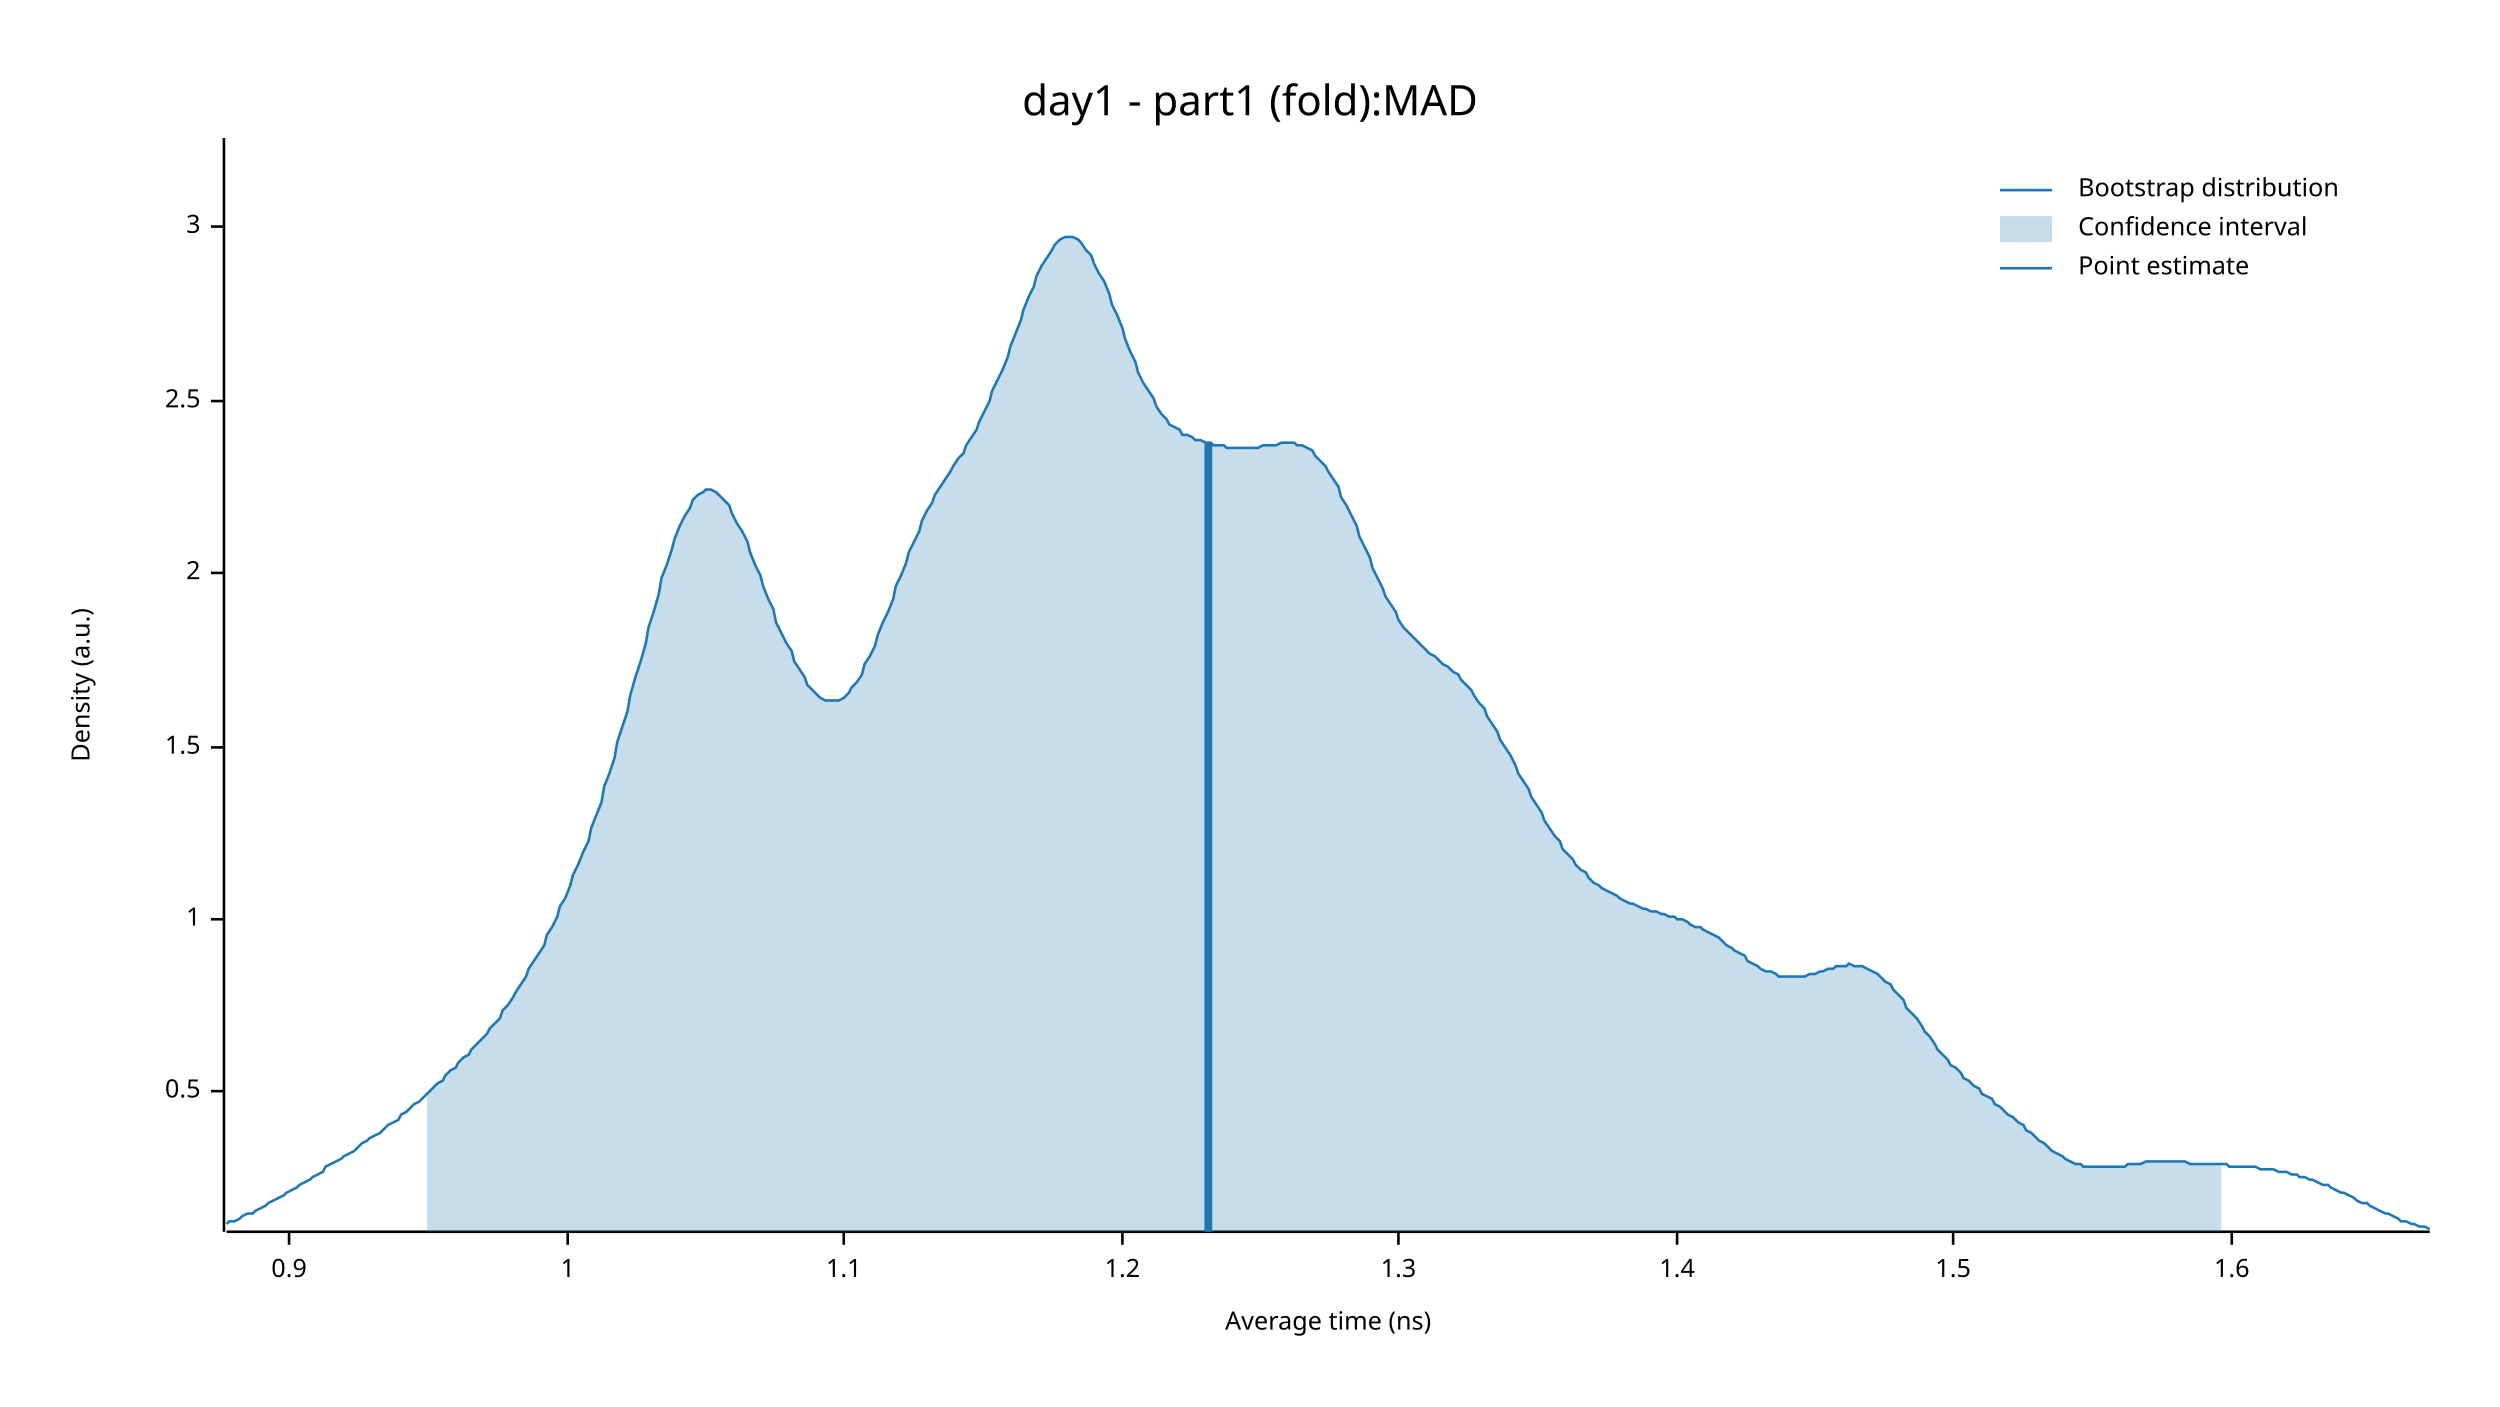
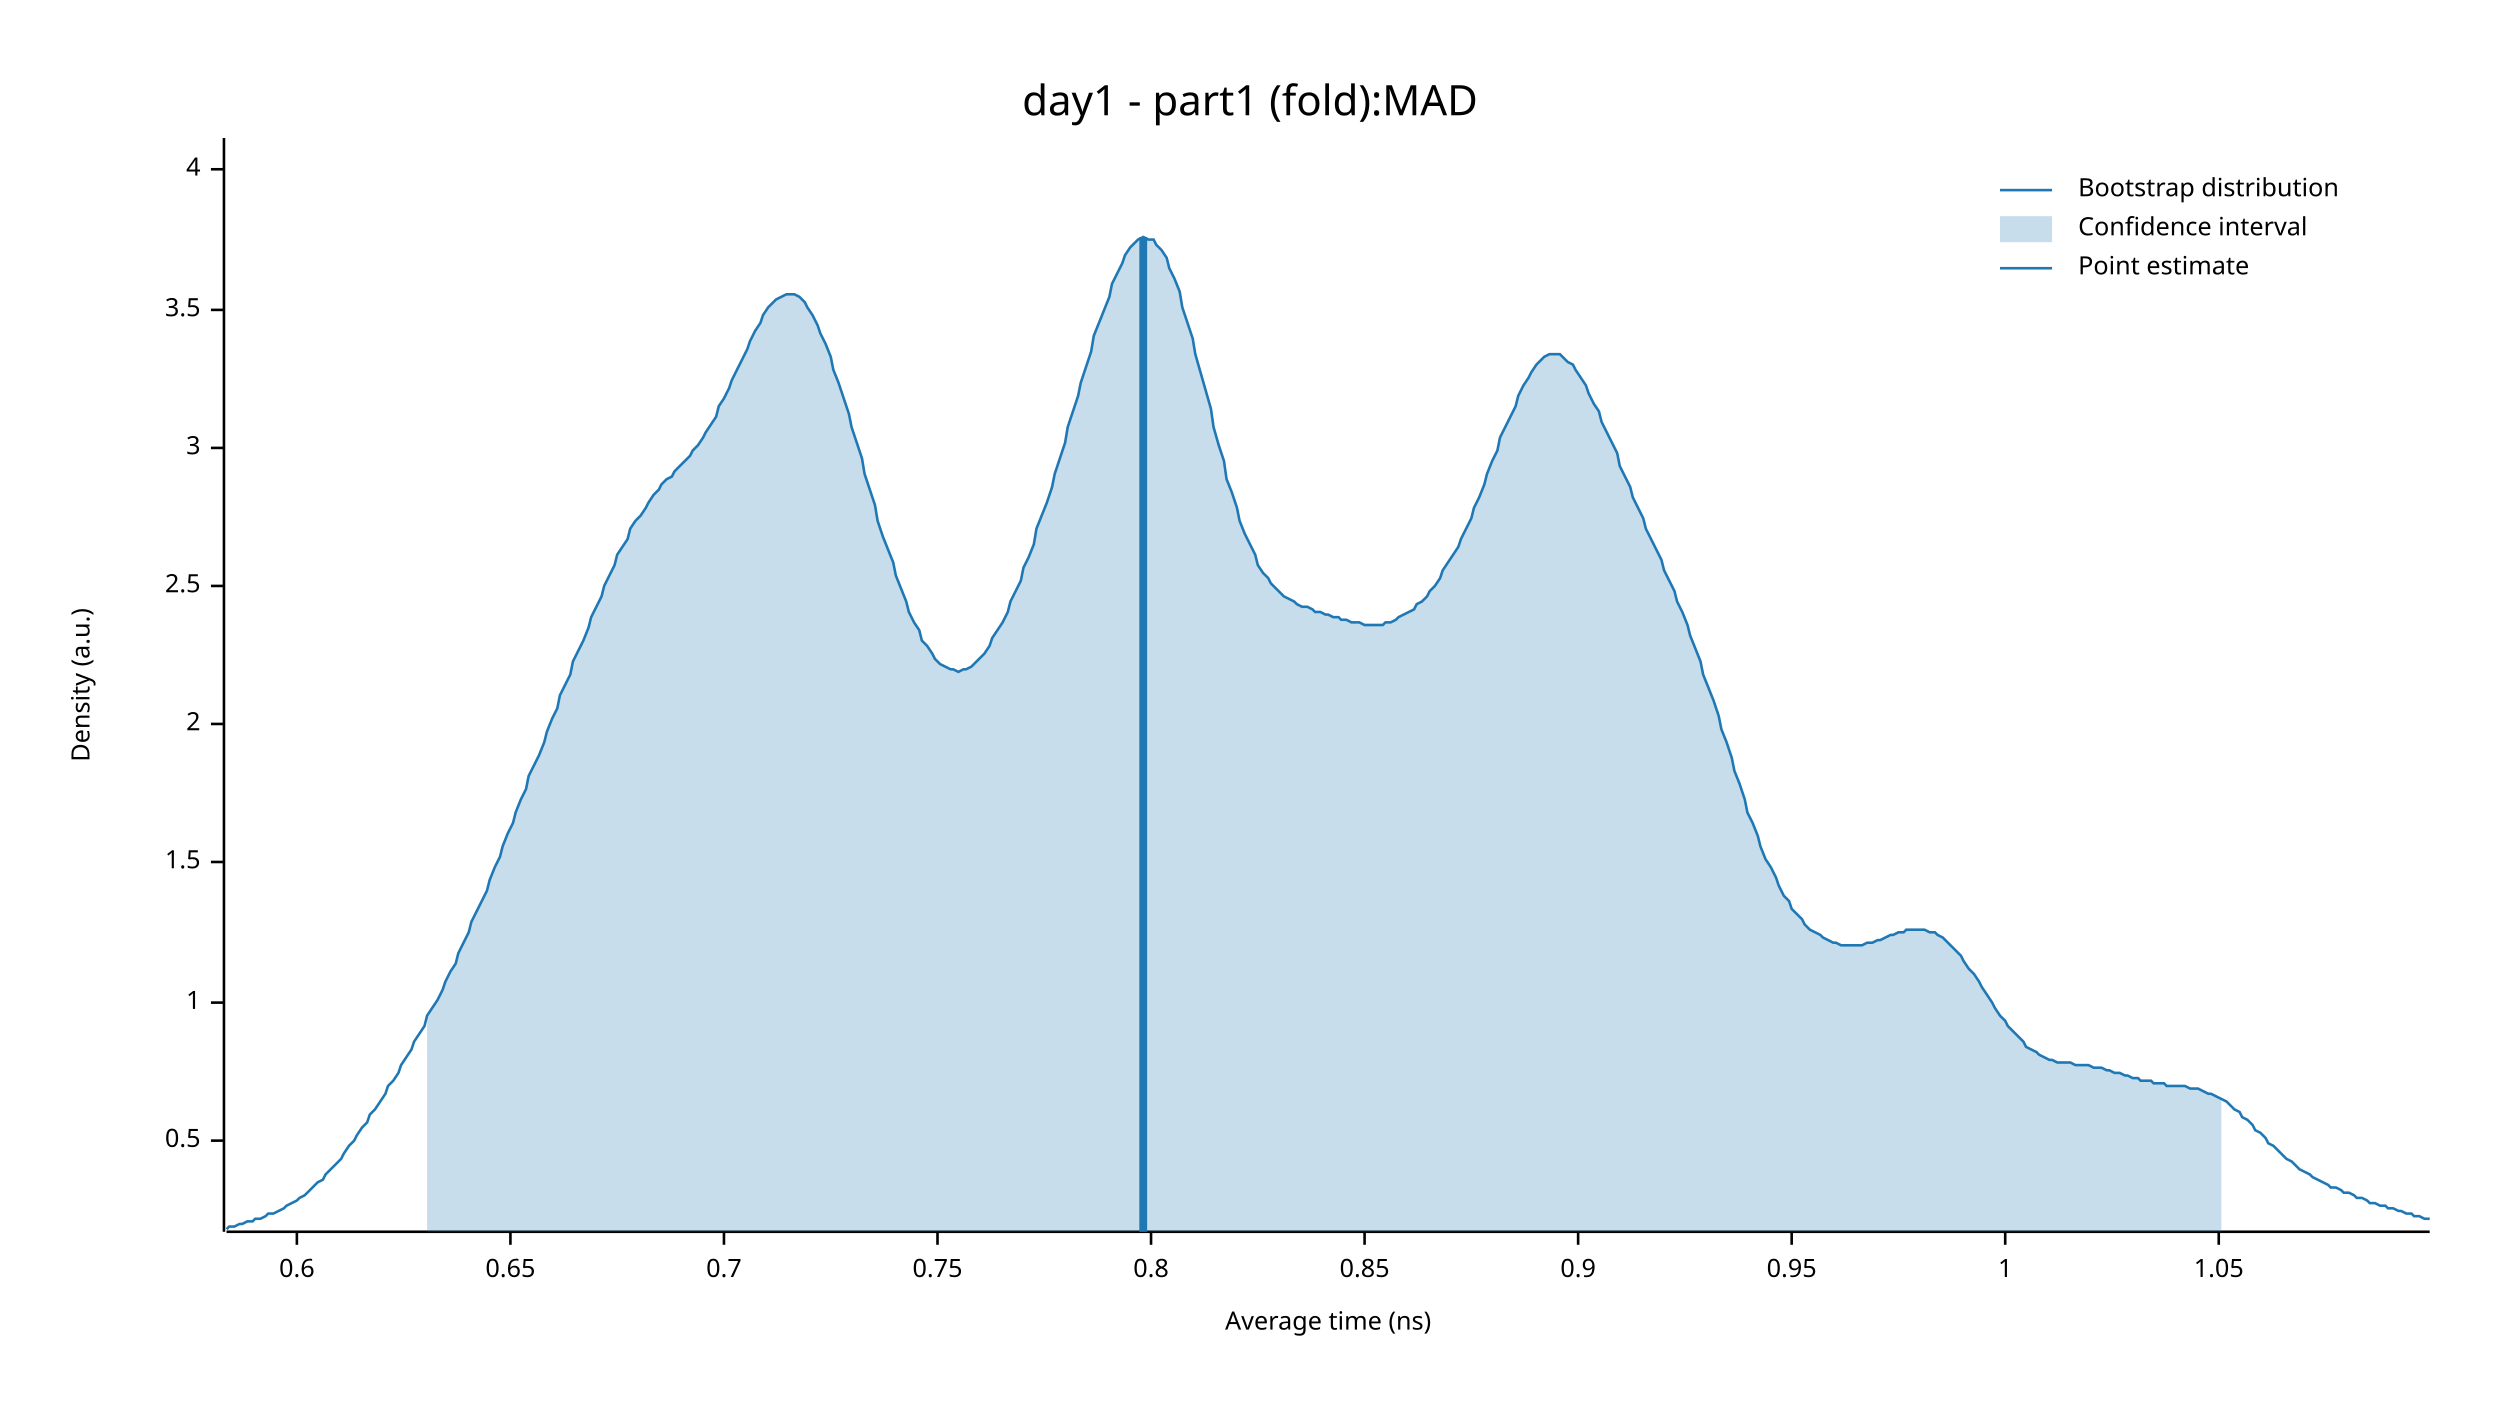
<svg xmlns="http://www.w3.org/2000/svg" width="960" height="540" viewBox="0 0 960 540">
  <text x="480" y="32" dy="0.76em" text-anchor="middle" font-family="sans-serif" font-size="16.129" opacity="1" fill="#000000">
day1 - part1 (fold):MAD
</text>
  <text x="27" y="263" dy="0.76em" text-anchor="middle" font-family="sans-serif" font-size="9.677" opacity="1" fill="#000000" transform="rotate(270, 27, 263)">
Density (a.u.)
</text>
  <text x="510" y="513" dy="-0.5ex" text-anchor="middle" font-family="sans-serif" font-size="9.677" opacity="1" fill="#000000">
Average time (ns)
</text>
  <polyline fill="none" opacity="1" stroke="#000000" stroke-width="1" points="86,53 86,473 " />
-   <text x="77" y="419" dy="0.5ex" text-anchor="end" font-family="sans-serif" font-size="9.677" opacity="1" fill="#000000">
+   <text x="77" y="438" dy="0.5ex" text-anchor="end" font-family="sans-serif" font-size="9.677" opacity="1" fill="#000000">
0.5
</text>
-   <polyline fill="none" opacity="1" stroke="#000000" stroke-width="1" points="81,419 86,419 " />
-   <text x="77" y="353" dy="0.5ex" text-anchor="end" font-family="sans-serif" font-size="9.677" opacity="1" fill="#000000">
+   <polyline fill="none" opacity="1" stroke="#000000" stroke-width="1" points="81,438 86,438 " />
+   <text x="77" y="385" dy="0.5ex" text-anchor="end" font-family="sans-serif" font-size="9.677" opacity="1" fill="#000000">
1
</text>
-   <polyline fill="none" opacity="1" stroke="#000000" stroke-width="1" points="81,353 86,353 " />
-   <text x="77" y="287" dy="0.5ex" text-anchor="end" font-family="sans-serif" font-size="9.677" opacity="1" fill="#000000">
+   <polyline fill="none" opacity="1" stroke="#000000" stroke-width="1" points="81,385 86,385 " />
+   <text x="77" y="331" dy="0.5ex" text-anchor="end" font-family="sans-serif" font-size="9.677" opacity="1" fill="#000000">
1.5
</text>
-   <polyline fill="none" opacity="1" stroke="#000000" stroke-width="1" points="81,287 86,287 " />
-   <text x="77" y="220" dy="0.5ex" text-anchor="end" font-family="sans-serif" font-size="9.677" opacity="1" fill="#000000">
+   <polyline fill="none" opacity="1" stroke="#000000" stroke-width="1" points="81,331 86,331 " />
+   <text x="77" y="278" dy="0.5ex" text-anchor="end" font-family="sans-serif" font-size="9.677" opacity="1" fill="#000000">
2
</text>
-   <polyline fill="none" opacity="1" stroke="#000000" stroke-width="1" points="81,220 86,220 " />
-   <text x="77" y="154" dy="0.5ex" text-anchor="end" font-family="sans-serif" font-size="9.677" opacity="1" fill="#000000">
+   <polyline fill="none" opacity="1" stroke="#000000" stroke-width="1" points="81,278 86,278 " />
+   <text x="77" y="225" dy="0.5ex" text-anchor="end" font-family="sans-serif" font-size="9.677" opacity="1" fill="#000000">
2.5
</text>
-   <polyline fill="none" opacity="1" stroke="#000000" stroke-width="1" points="81,154 86,154 " />
-   <text x="77" y="87" dy="0.5ex" text-anchor="end" font-family="sans-serif" font-size="9.677" opacity="1" fill="#000000">
+   <polyline fill="none" opacity="1" stroke="#000000" stroke-width="1" points="81,225 86,225 " />
+   <text x="77" y="172" dy="0.5ex" text-anchor="end" font-family="sans-serif" font-size="9.677" opacity="1" fill="#000000">
3
</text>
-   <polyline fill="none" opacity="1" stroke="#000000" stroke-width="1" points="81,87 86,87 " />
+   <polyline fill="none" opacity="1" stroke="#000000" stroke-width="1" points="81,172 86,172 " />
+   <text x="77" y="119" dy="0.5ex" text-anchor="end" font-family="sans-serif" font-size="9.677" opacity="1" fill="#000000">
+ 3.5
+ </text>
+   <polyline fill="none" opacity="1" stroke="#000000" stroke-width="1" points="81,119 86,119 " />
+   <text x="77" y="65" dy="0.5ex" text-anchor="end" font-family="sans-serif" font-size="9.677" opacity="1" fill="#000000">
+ 4
+ </text>
+   <polyline fill="none" opacity="1" stroke="#000000" stroke-width="1" points="81,65 86,65 " />
  <polyline fill="none" opacity="1" stroke="#000000" stroke-width="1" points="87,473 933,473 " />
-   <text x="111" y="483" dy="0.76em" text-anchor="middle" font-family="sans-serif" font-size="9.677" opacity="1" fill="#000000">
+   <text x="114" y="483" dy="0.76em" text-anchor="middle" font-family="sans-serif" font-size="9.677" opacity="1" fill="#000000">
+ 0.6
+ </text>
+   <polyline fill="none" opacity="1" stroke="#000000" stroke-width="1" points="114,473 114,478 " />
+   <text x="196" y="483" dy="0.76em" text-anchor="middle" font-family="sans-serif" font-size="9.677" opacity="1" fill="#000000">
+ 0.65
+ </text>
+   <polyline fill="none" opacity="1" stroke="#000000" stroke-width="1" points="196,473 196,478 " />
+   <text x="278" y="483" dy="0.76em" text-anchor="middle" font-family="sans-serif" font-size="9.677" opacity="1" fill="#000000">
+ 0.7
+ </text>
+   <polyline fill="none" opacity="1" stroke="#000000" stroke-width="1" points="278,473 278,478 " />
+   <text x="360" y="483" dy="0.76em" text-anchor="middle" font-family="sans-serif" font-size="9.677" opacity="1" fill="#000000">
+ 0.75
+ </text>
+   <polyline fill="none" opacity="1" stroke="#000000" stroke-width="1" points="360,473 360,478 " />
+   <text x="442" y="483" dy="0.76em" text-anchor="middle" font-family="sans-serif" font-size="9.677" opacity="1" fill="#000000">
+ 0.8
+ </text>
+   <polyline fill="none" opacity="1" stroke="#000000" stroke-width="1" points="442,473 442,478 " />
+   <text x="524" y="483" dy="0.76em" text-anchor="middle" font-family="sans-serif" font-size="9.677" opacity="1" fill="#000000">
+ 0.85
+ </text>
+   <polyline fill="none" opacity="1" stroke="#000000" stroke-width="1" points="524,473 524,478 " />
+   <text x="606" y="483" dy="0.76em" text-anchor="middle" font-family="sans-serif" font-size="9.677" opacity="1" fill="#000000">
0.9
</text>
-   <polyline fill="none" opacity="1" stroke="#000000" stroke-width="1" points="111,473 111,478 " />
-   <text x="218" y="483" dy="0.76em" text-anchor="middle" font-family="sans-serif" font-size="9.677" opacity="1" fill="#000000">
+   <polyline fill="none" opacity="1" stroke="#000000" stroke-width="1" points="606,473 606,478 " />
+   <text x="688" y="483" dy="0.76em" text-anchor="middle" font-family="sans-serif" font-size="9.677" opacity="1" fill="#000000">
+ 0.95
+ </text>
+   <polyline fill="none" opacity="1" stroke="#000000" stroke-width="1" points="688,473 688,478 " />
+   <text x="770" y="483" dy="0.76em" text-anchor="middle" font-family="sans-serif" font-size="9.677" opacity="1" fill="#000000">
1
</text>
-   <polyline fill="none" opacity="1" stroke="#000000" stroke-width="1" points="218,473 218,478 " />
-   <text x="324" y="483" dy="0.76em" text-anchor="middle" font-family="sans-serif" font-size="9.677" opacity="1" fill="#000000">
- 1.1
+   <polyline fill="none" opacity="1" stroke="#000000" stroke-width="1" points="770,473 770,478 " />
+   <text x="852" y="483" dy="0.76em" text-anchor="middle" font-family="sans-serif" font-size="9.677" opacity="1" fill="#000000">
+ 1.05
</text>
-   <polyline fill="none" opacity="1" stroke="#000000" stroke-width="1" points="324,473 324,478 " />
-   <text x="431" y="483" dy="0.76em" text-anchor="middle" font-family="sans-serif" font-size="9.677" opacity="1" fill="#000000">
- 1.2
- </text>
-   <polyline fill="none" opacity="1" stroke="#000000" stroke-width="1" points="431,473 431,478 " />
-   <text x="537" y="483" dy="0.76em" text-anchor="middle" font-family="sans-serif" font-size="9.677" opacity="1" fill="#000000">
- 1.3
- </text>
-   <polyline fill="none" opacity="1" stroke="#000000" stroke-width="1" points="537,473 537,478 " />
-   <text x="644" y="483" dy="0.76em" text-anchor="middle" font-family="sans-serif" font-size="9.677" opacity="1" fill="#000000">
- 1.4
- </text>
-   <polyline fill="none" opacity="1" stroke="#000000" stroke-width="1" points="644,473 644,478 " />
-   <text x="750" y="483" dy="0.76em" text-anchor="middle" font-family="sans-serif" font-size="9.677" opacity="1" fill="#000000">
- 1.5
- </text>
-   <polyline fill="none" opacity="1" stroke="#000000" stroke-width="1" points="750,473 750,478 " />
-   <text x="857" y="483" dy="0.76em" text-anchor="middle" font-family="sans-serif" font-size="9.677" opacity="1" fill="#000000">
- 1.6
- </text>
-   <polyline fill="none" opacity="1" stroke="#000000" stroke-width="1" points="857,473 857,478 " />
-   <polyline fill="none" opacity="1" stroke="#1F78B4" stroke-width="1" points="87,470 88,469 90,469 92,468 93,467 95,466 97,466 98,465 100,464 102,463 103,462 105,461 107,460 109,459 110,458 112,457 114,456 115,455 117,454 119,453 120,452 122,451 124,450 125,448 127,447 129,446 131,445 132,444 134,443 136,442 137,441 139,439 141,438 142,437 144,436 146,435 148,433 149,432 151,431 153,430 154,428 156,427 158,425 159,424 161,423 163,421 164,420 166,418 168,416 170,415 171,413 173,411 175,410 176,408 178,406 180,405 181,403 183,401 185,399 187,397 188,395 190,393 192,391 193,388 195,386 197,383 198,381 200,378 202,375 203,372 205,369 207,366 209,363 210,359 212,356 214,352 215,348 217,345 219,340 220,336 222,332 224,327 226,323 227,318 229,313 231,308 232,302 234,297 236,291 237,285 239,279 241,273 242,267 244,260 246,254 248,247 249,241 251,235 253,228 254,222 256,217 258,211 259,207 261,202 263,198 265,195 266,192 268,190 270,189 271,188 273,188 275,189 276,190 278,192 280,194 281,197 283,201 285,204 287,208 288,212 290,217 292,221 293,225 295,230 297,234 298,239 300,243 302,247 304,250 305,254 307,257 309,260 310,263 312,265 314,267 315,268 317,269 319,269 320,269 322,269 324,268 326,266 327,264 329,262 331,259 332,255 334,252 336,248 337,244 339,239 341,235 343,230 344,225 346,221 348,216 349,212 351,208 353,204 354,200 356,196 358,193 359,190 361,187 363,184 365,181 366,179 368,176 370,174 371,171 373,168 375,165 376,162 378,158 380,154 381,150 383,146 385,142 387,137 388,133 390,128 392,123 393,119 395,114 397,110 398,106 400,102 402,99 404,96 405,94 407,92 409,91 410,91 412,91 414,92 415,93 417,96 419,98 420,101 422,105 424,108 426,113 427,117 429,121 431,126 432,130 434,135 436,139 437,143 439,147 441,150 443,153 444,156 446,159 448,161 449,163 451,164 453,165 454,167 456,167 458,168 459,169 461,169 463,170 465,170 466,171 468,171 470,171 471,172 473,172 475,172 476,172 478,172 480,172 482,172 483,172 485,171 487,171 488,171 490,171 492,170 493,170 495,170 497,170 498,171 500,171 502,172 504,173 505,175 507,177 509,179 510,181 512,184 514,187 515,191 517,194 519,198 521,202 522,206 524,210 526,214 527,218 529,222 531,226 532,229 534,232 536,235 537,238 539,241 541,243 543,245 544,246 546,248 548,250 549,251 551,252 553,254 554,255 556,256 558,258 560,259 561,261 563,263 565,265 566,267 568,270 570,272 571,275 573,278 575,281 576,284 578,287 580,290 582,294 583,297 585,300 587,303 588,306 590,309 592,312 593,315 595,318 597,321 599,323 600,326 602,328 604,330 605,332 607,334 609,335 610,337 612,339 614,340 615,341 617,342 619,343 621,344 622,345 624,346 626,347 627,347 629,348 631,349 632,349 634,350 636,350 638,351 639,351 641,352 643,352 644,353 646,353 648,354 649,355 651,356 653,356 654,357 656,358 658,359 660,360 661,361 663,363 665,364 666,365 668,366 670,367 671,369 673,370 675,371 676,372 678,373 680,373 682,374 683,375 685,375 687,375 688,375 690,375 692,375 693,375 695,374 697,374 699,373 700,373 702,372 704,372 705,371 707,371 709,371 710,370 712,371 714,371 715,371 717,372 719,373 721,374 722,375 724,377 726,378 727,380 729,382 731,384 732,387 734,389 736,391 738,394 739,396 741,398 743,401 744,403 746,405 748,407 749,409 751,410 753,412 754,414 756,415 758,417 760,418 761,420 763,421 765,422 766,424 768,425 770,427 771,428 773,429 775,431 777,432 778,434 780,435 782,437 783,438 785,439 787,441 788,442 790,443 792,444 793,445 795,446 797,447 799,447 800,448 802,448 804,448 805,448 807,448 809,448 810,448 812,448 814,448 816,448 817,447 819,447 821,447 822,447 824,446 826,446 827,446 829,446 831,446 832,446 834,446 836,446 838,446 839,446 841,447 843,447 844,447 846,447 848,447 849,447 851,447 853,447 855,447 856,448 858,448 860,448 861,448 863,448 865,448 866,448 868,449 870,449 871,449 873,449 875,450 877,450 878,450 880,451 882,451 883,452 885,452 887,453 888,453 890,454 892,455 894,455 895,456 897,457 899,458 900,458 902,459 904,460 905,461 907,462 909,462 910,463 912,464 914,465 916,466 917,466 919,467 921,468 922,469 924,469 926,470 927,470 929,471 931,471 933,472 " />
-   <polygon opacity="0.25" fill="#1F78B4" points="164,420 166,418 168,416 170,415 171,413 173,411 175,410 176,408 178,406 180,405 181,403 183,401 185,399 187,397 188,395 190,393 192,391 193,388 195,386 197,383 198,381 200,378 202,375 203,372 205,369 207,366 209,363 210,359 212,356 214,352 215,348 217,345 219,340 220,336 222,332 224,327 226,323 227,318 229,313 231,308 232,302 234,297 236,291 237,285 239,279 241,273 242,267 244,260 246,254 248,247 249,241 251,235 253,228 254,222 256,217 258,211 259,207 261,202 263,198 265,195 266,192 268,190 270,189 271,188 273,188 275,189 276,190 278,192 280,194 281,197 283,201 285,204 287,208 288,212 290,217 292,221 293,225 295,230 297,234 298,239 300,243 302,247 304,250 305,254 307,257 309,260 310,263 312,265 314,267 315,268 317,269 319,269 320,269 322,269 324,268 326,266 327,264 329,262 331,259 332,255 334,252 336,248 337,244 339,239 341,235 343,230 344,225 346,221 348,216 349,212 351,208 353,204 354,200 356,196 358,193 359,190 361,187 363,184 365,181 366,179 368,176 370,174 371,171 373,168 375,165 376,162 378,158 380,154 381,150 383,146 385,142 387,137 388,133 390,128 392,123 393,119 395,114 397,110 398,106 400,102 402,99 404,96 405,94 407,92 409,91 410,91 412,91 414,92 415,93 417,96 419,98 420,101 422,105 424,108 426,113 427,117 429,121 431,126 432,130 434,135 436,139 437,143 439,147 441,150 443,153 444,156 446,159 448,161 449,163 451,164 453,165 454,167 456,167 458,168 459,169 461,169 463,170 465,170 466,171 468,171 470,171 471,172 473,172 475,172 476,172 478,172 480,172 482,172 483,172 485,171 487,171 488,171 490,171 492,170 493,170 495,170 497,170 498,171 500,171 502,172 504,173 505,175 507,177 509,179 510,181 512,184 514,187 515,191 517,194 519,198 521,202 522,206 524,210 526,214 527,218 529,222 531,226 532,229 534,232 536,235 537,238 539,241 541,243 543,245 544,246 546,248 548,250 549,251 551,252 553,254 554,255 556,256 558,258 560,259 561,261 563,263 565,265 566,267 568,270 570,272 571,275 573,278 575,281 576,284 578,287 580,290 582,294 583,297 585,300 587,303 588,306 590,309 592,312 593,315 595,318 597,321 599,323 600,326 602,328 604,330 605,332 607,334 609,335 610,337 612,339 614,340 615,341 617,342 619,343 621,344 622,345 624,346 626,347 627,347 629,348 631,349 632,349 634,350 636,350 638,351 639,351 641,352 643,352 644,353 646,353 648,354 649,355 651,356 653,356 654,357 656,358 658,359 660,360 661,361 663,363 665,364 666,365 668,366 670,367 671,369 673,370 675,371 676,372 678,373 680,373 682,374 683,375 685,375 687,375 688,375 690,375 692,375 693,375 695,374 697,374 699,373 700,373 702,372 704,372 705,371 707,371 709,371 710,370 712,371 714,371 715,371 717,372 719,373 721,374 722,375 724,377 726,378 727,380 729,382 731,384 732,387 734,389 736,391 738,394 739,396 741,398 743,401 744,403 746,405 748,407 749,409 751,410 753,412 754,414 756,415 758,417 760,418 761,420 763,421 765,422 766,424 768,425 770,427 771,428 773,429 775,431 777,432 778,434 780,435 782,437 783,438 785,439 787,441 788,442 790,443 792,444 793,445 795,446 797,447 799,447 800,448 802,448 804,448 805,448 807,448 809,448 810,448 812,448 814,448 816,448 817,447 819,447 821,447 822,447 824,446 826,446 827,446 829,446 831,446 832,446 834,446 836,446 838,446 839,446 841,447 843,447 844,447 846,447 848,447 849,447 851,447 853,447 853,473 164,473 " />
-   <polyline fill="none" opacity="1" stroke="#1F78B4" stroke-width="3" points="464,473 464,170 " />
+   <polyline fill="none" opacity="1" stroke="#000000" stroke-width="1" points="852,473 852,478 " />
+   <polyline fill="none" opacity="1" stroke="#1F78B4" stroke-width="1" points="87,472 88,471 90,471 92,470 93,470 95,469 97,469 98,468 100,468 102,467 103,466 105,466 107,465 109,464 110,463 112,462 114,461 115,460 117,459 119,457 120,456 122,454 124,453 125,451 127,449 129,447 131,445 132,443 134,440 136,438 137,436 139,433 141,431 142,428 144,426 146,423 148,420 149,417 151,415 153,412 154,409 156,406 158,403 159,400 161,397 163,394 164,390 166,387 168,384 170,380 171,377 173,373 175,370 176,366 178,362 180,358 181,354 183,350 185,346 187,342 188,338 190,333 192,329 193,325 195,320 197,316 198,312 200,307 202,303 203,298 205,294 207,290 209,285 210,281 212,276 214,272 215,267 217,263 219,259 220,254 222,250 224,246 226,241 227,237 229,233 231,229 232,225 234,221 236,217 237,213 239,210 241,207 242,203 244,200 246,198 248,195 249,193 251,190 253,188 254,186 256,184 258,183 259,181 261,179 263,177 265,175 266,173 268,171 270,168 271,166 273,163 275,160 276,156 278,153 280,149 281,146 283,142 285,138 287,134 288,131 290,127 292,124 293,121 295,118 297,116 298,115 300,114 302,113 304,113 305,113 307,114 309,116 310,118 312,121 314,125 315,128 317,132 319,137 320,142 322,147 324,153 326,159 327,164 329,170 331,176 332,182 334,188 336,194 337,200 339,206 341,211 343,216 344,221 346,226 348,231 349,235 351,239 353,242 354,246 356,248 358,251 359,253 361,255 363,256 365,257 366,257 368,258 370,257 371,257 373,256 375,254 376,253 378,251 380,248 381,245 383,242 385,239 387,235 388,231 390,227 392,223 393,218 395,214 397,209 398,203 400,198 402,193 404,187 405,182 407,176 409,170 410,164 412,158 414,152 415,147 417,141 419,135 420,129 422,124 424,119 426,114 427,109 429,105 431,101 432,98 434,95 436,93 437,92 439,91 441,92 443,92 444,94 446,96 448,99 449,103 451,107 453,112 454,118 456,124 458,130 459,136 461,143 463,150 465,157 466,164 468,171 470,177 471,184 473,189 475,195 476,200 478,205 480,209 482,213 483,217 485,220 487,222 488,224 490,226 492,228 493,229 495,230 497,231 498,232 500,233 502,233 504,234 505,235 507,235 509,236 510,236 512,237 514,237 515,238 517,238 519,239 521,239 522,239 524,240 526,240 527,240 529,240 531,240 532,239 534,239 536,238 537,237 539,236 541,235 543,234 544,232 546,231 548,229 549,227 551,225 553,222 554,219 556,216 558,213 560,210 561,207 563,203 565,199 566,195 568,191 570,186 571,182 573,177 575,173 576,168 578,164 580,160 582,156 583,152 585,148 587,145 588,143 590,140 592,138 593,137 595,136 597,136 599,136 600,137 602,139 604,140 605,142 607,145 609,148 610,151 612,155 614,158 615,162 617,166 619,170 621,174 622,179 624,183 626,187 627,191 629,195 631,199 632,203 634,207 636,211 638,215 639,219 641,223 643,227 644,231 646,235 648,240 649,244 651,249 653,254 654,259 656,264 658,269 660,275 661,280 663,285 665,291 666,296 668,301 670,307 671,312 673,316 675,321 676,325 678,330 680,333 682,337 683,340 685,344 687,346 688,349 690,351 692,353 693,355 695,357 697,358 699,359 700,360 702,361 704,362 705,362 707,363 709,363 710,363 712,363 714,363 715,363 717,362 719,362 721,361 722,361 724,360 726,359 727,359 729,358 731,358 732,357 734,357 736,357 738,357 739,357 741,358 743,358 744,359 746,360 748,362 749,363 751,365 753,367 754,369 756,372 758,374 760,377 761,379 763,382 765,385 766,387 768,390 770,392 771,394 773,396 775,398 777,400 778,402 780,403 782,404 783,405 785,406 787,407 788,407 790,408 792,408 793,408 795,408 797,409 799,409 800,409 802,409 804,410 805,410 807,410 809,411 810,411 812,412 814,412 816,413 817,413 819,414 821,414 822,415 824,415 826,415 827,416 829,416 831,416 832,417 834,417 836,417 838,417 839,417 841,418 843,418 844,418 846,419 848,420 849,420 851,421 853,422 855,423 856,424 858,426 860,427 861,429 863,430 865,432 866,434 868,435 870,437 871,439 873,440 875,442 877,444 878,445 880,446 882,448 883,449 885,450 887,451 888,452 890,453 892,454 894,455 895,456 897,456 899,457 900,458 902,458 904,459 905,460 907,460 909,461 910,462 912,462 914,463 916,463 917,464 919,464 921,465 922,465 924,466 926,466 927,467 929,467 931,468 933,468 " />
+   <polygon opacity="0.25" fill="#1F78B4" points="164,390 166,387 168,384 170,380 171,377 173,373 175,370 176,366 178,362 180,358 181,354 183,350 185,346 187,342 188,338 190,333 192,329 193,325 195,320 197,316 198,312 200,307 202,303 203,298 205,294 207,290 209,285 210,281 212,276 214,272 215,267 217,263 219,259 220,254 222,250 224,246 226,241 227,237 229,233 231,229 232,225 234,221 236,217 237,213 239,210 241,207 242,203 244,200 246,198 248,195 249,193 251,190 253,188 254,186 256,184 258,183 259,181 261,179 263,177 265,175 266,173 268,171 270,168 271,166 273,163 275,160 276,156 278,153 280,149 281,146 283,142 285,138 287,134 288,131 290,127 292,124 293,121 295,118 297,116 298,115 300,114 302,113 304,113 305,113 307,114 309,116 310,118 312,121 314,125 315,128 317,132 319,137 320,142 322,147 324,153 326,159 327,164 329,170 331,176 332,182 334,188 336,194 337,200 339,206 341,211 343,216 344,221 346,226 348,231 349,235 351,239 353,242 354,246 356,248 358,251 359,253 361,255 363,256 365,257 366,257 368,258 370,257 371,257 373,256 375,254 376,253 378,251 380,248 381,245 383,242 385,239 387,235 388,231 390,227 392,223 393,218 395,214 397,209 398,203 400,198 402,193 404,187 405,182 407,176 409,170 410,164 412,158 414,152 415,147 417,141 419,135 420,129 422,124 424,119 426,114 427,109 429,105 431,101 432,98 434,95 436,93 437,92 439,91 441,92 443,92 444,94 446,96 448,99 449,103 451,107 453,112 454,118 456,124 458,130 459,136 461,143 463,150 465,157 466,164 468,171 470,177 471,184 473,189 475,195 476,200 478,205 480,209 482,213 483,217 485,220 487,222 488,224 490,226 492,228 493,229 495,230 497,231 498,232 500,233 502,233 504,234 505,235 507,235 509,236 510,236 512,237 514,237 515,238 517,238 519,239 521,239 522,239 524,240 526,240 527,240 529,240 531,240 532,239 534,239 536,238 537,237 539,236 541,235 543,234 544,232 546,231 548,229 549,227 551,225 553,222 554,219 556,216 558,213 560,210 561,207 563,203 565,199 566,195 568,191 570,186 571,182 573,177 575,173 576,168 578,164 580,160 582,156 583,152 585,148 587,145 588,143 590,140 592,138 593,137 595,136 597,136 599,136 600,137 602,139 604,140 605,142 607,145 609,148 610,151 612,155 614,158 615,162 617,166 619,170 621,174 622,179 624,183 626,187 627,191 629,195 631,199 632,203 634,207 636,211 638,215 639,219 641,223 643,227 644,231 646,235 648,240 649,244 651,249 653,254 654,259 656,264 658,269 660,275 661,280 663,285 665,291 666,296 668,301 670,307 671,312 673,316 675,321 676,325 678,330 680,333 682,337 683,340 685,344 687,346 688,349 690,351 692,353 693,355 695,357 697,358 699,359 700,360 702,361 704,362 705,362 707,363 709,363 710,363 712,363 714,363 715,363 717,362 719,362 721,361 722,361 724,360 726,359 727,359 729,358 731,358 732,357 734,357 736,357 738,357 739,357 741,358 743,358 744,359 746,360 748,362 749,363 751,365 753,367 754,369 756,372 758,374 760,377 761,379 763,382 765,385 766,387 768,390 770,392 771,394 773,396 775,398 777,400 778,402 780,403 782,404 783,405 785,406 787,407 788,407 790,408 792,408 793,408 795,408 797,409 799,409 800,409 802,409 804,410 805,410 807,410 809,411 810,411 812,412 814,412 816,413 817,413 819,414 821,414 822,415 824,415 826,415 827,416 829,416 831,416 832,417 834,417 836,417 838,417 839,417 841,418 843,418 844,418 846,419 848,420 849,420 851,421 853,422 853,473 164,473 " />
+   <polyline fill="none" opacity="1" stroke="#1F78B4" stroke-width="3" points="439,473 439,91 " />
  <text x="798" y="68" dy="0.76em" text-anchor="start" font-family="sans-serif" font-size="9.677" opacity="1" fill="#000000">
Bootstrap distribution
</text>
  <text x="798" y="83" dy="0.76em" text-anchor="start" font-family="sans-serif" font-size="9.677" opacity="1" fill="#000000">
Confidence interval
</text>
  <text x="798" y="98" dy="0.76em" text-anchor="start" font-family="sans-serif" font-size="9.677" opacity="1" fill="#000000">
Point estimate
</text>
  <polyline fill="none" opacity="1" stroke="#1F78B4" stroke-width="1" points="768,73 788,73 " />
  <rect x="768" y="83" width="20" height="10" opacity="0.25" fill="#1F78B4" stroke="none" />
  <polyline fill="none" opacity="1" stroke="#1F78B4" stroke-width="1" points="768,103 788,103 " />
</svg>
